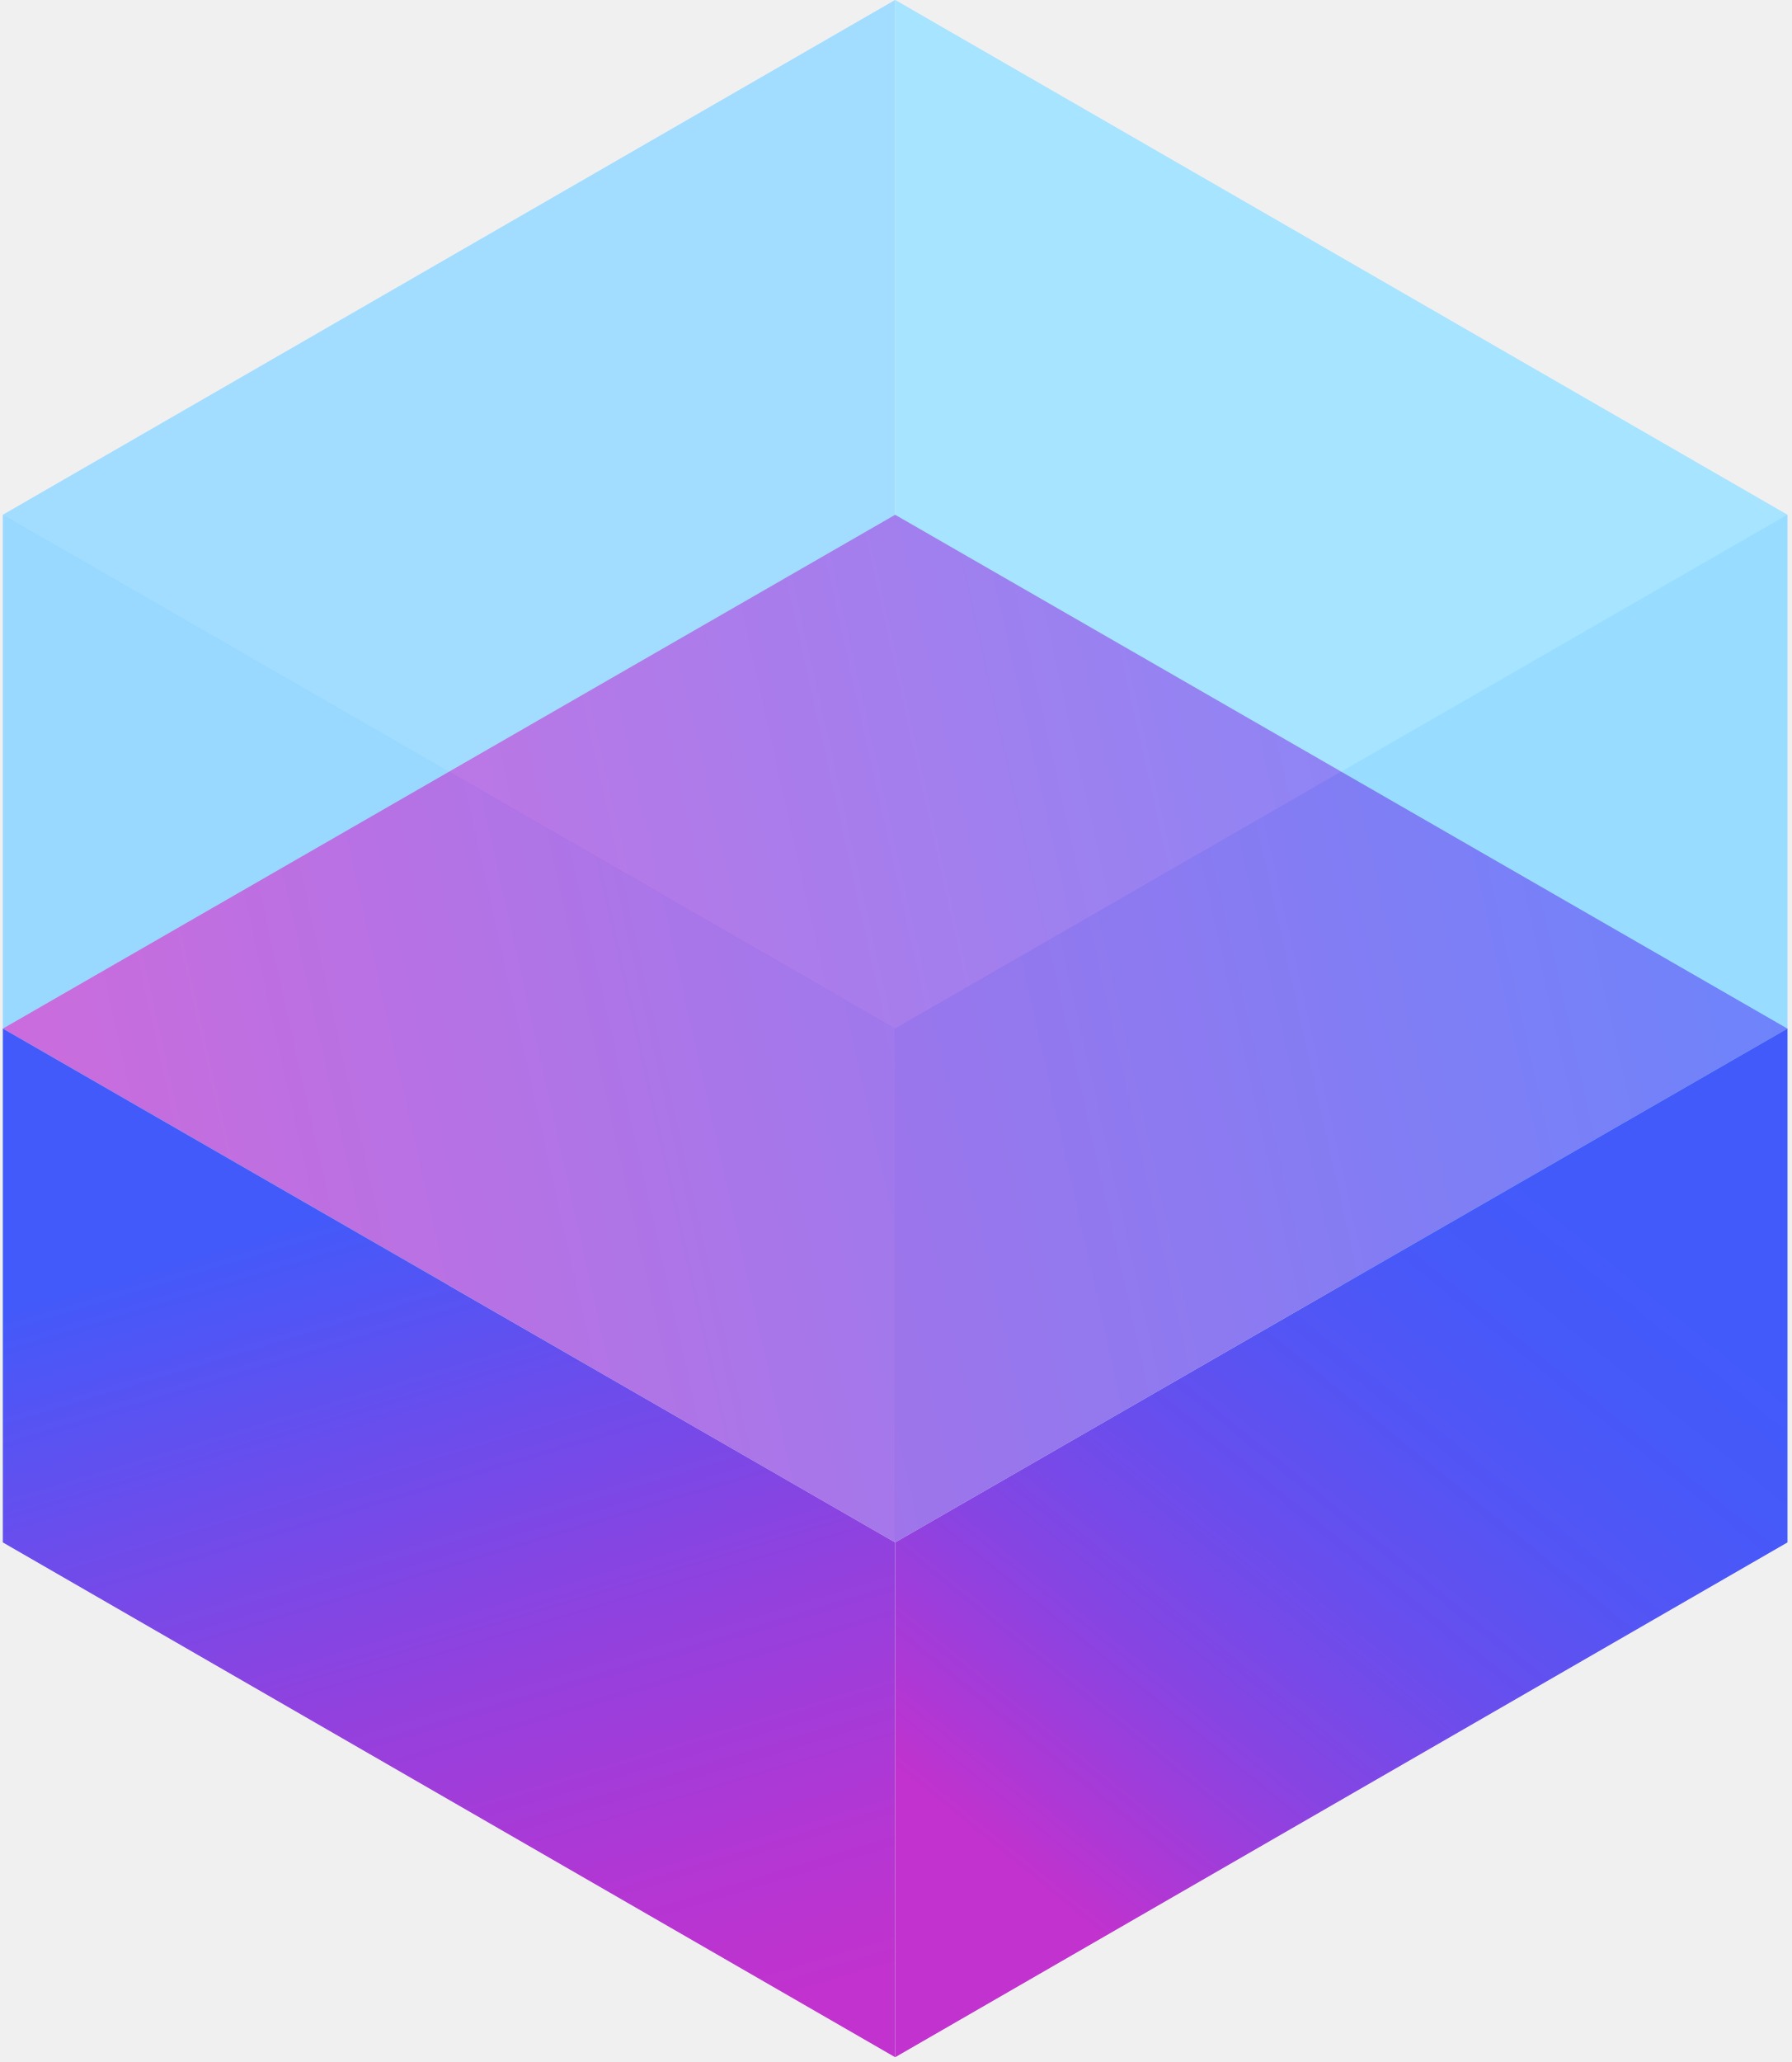
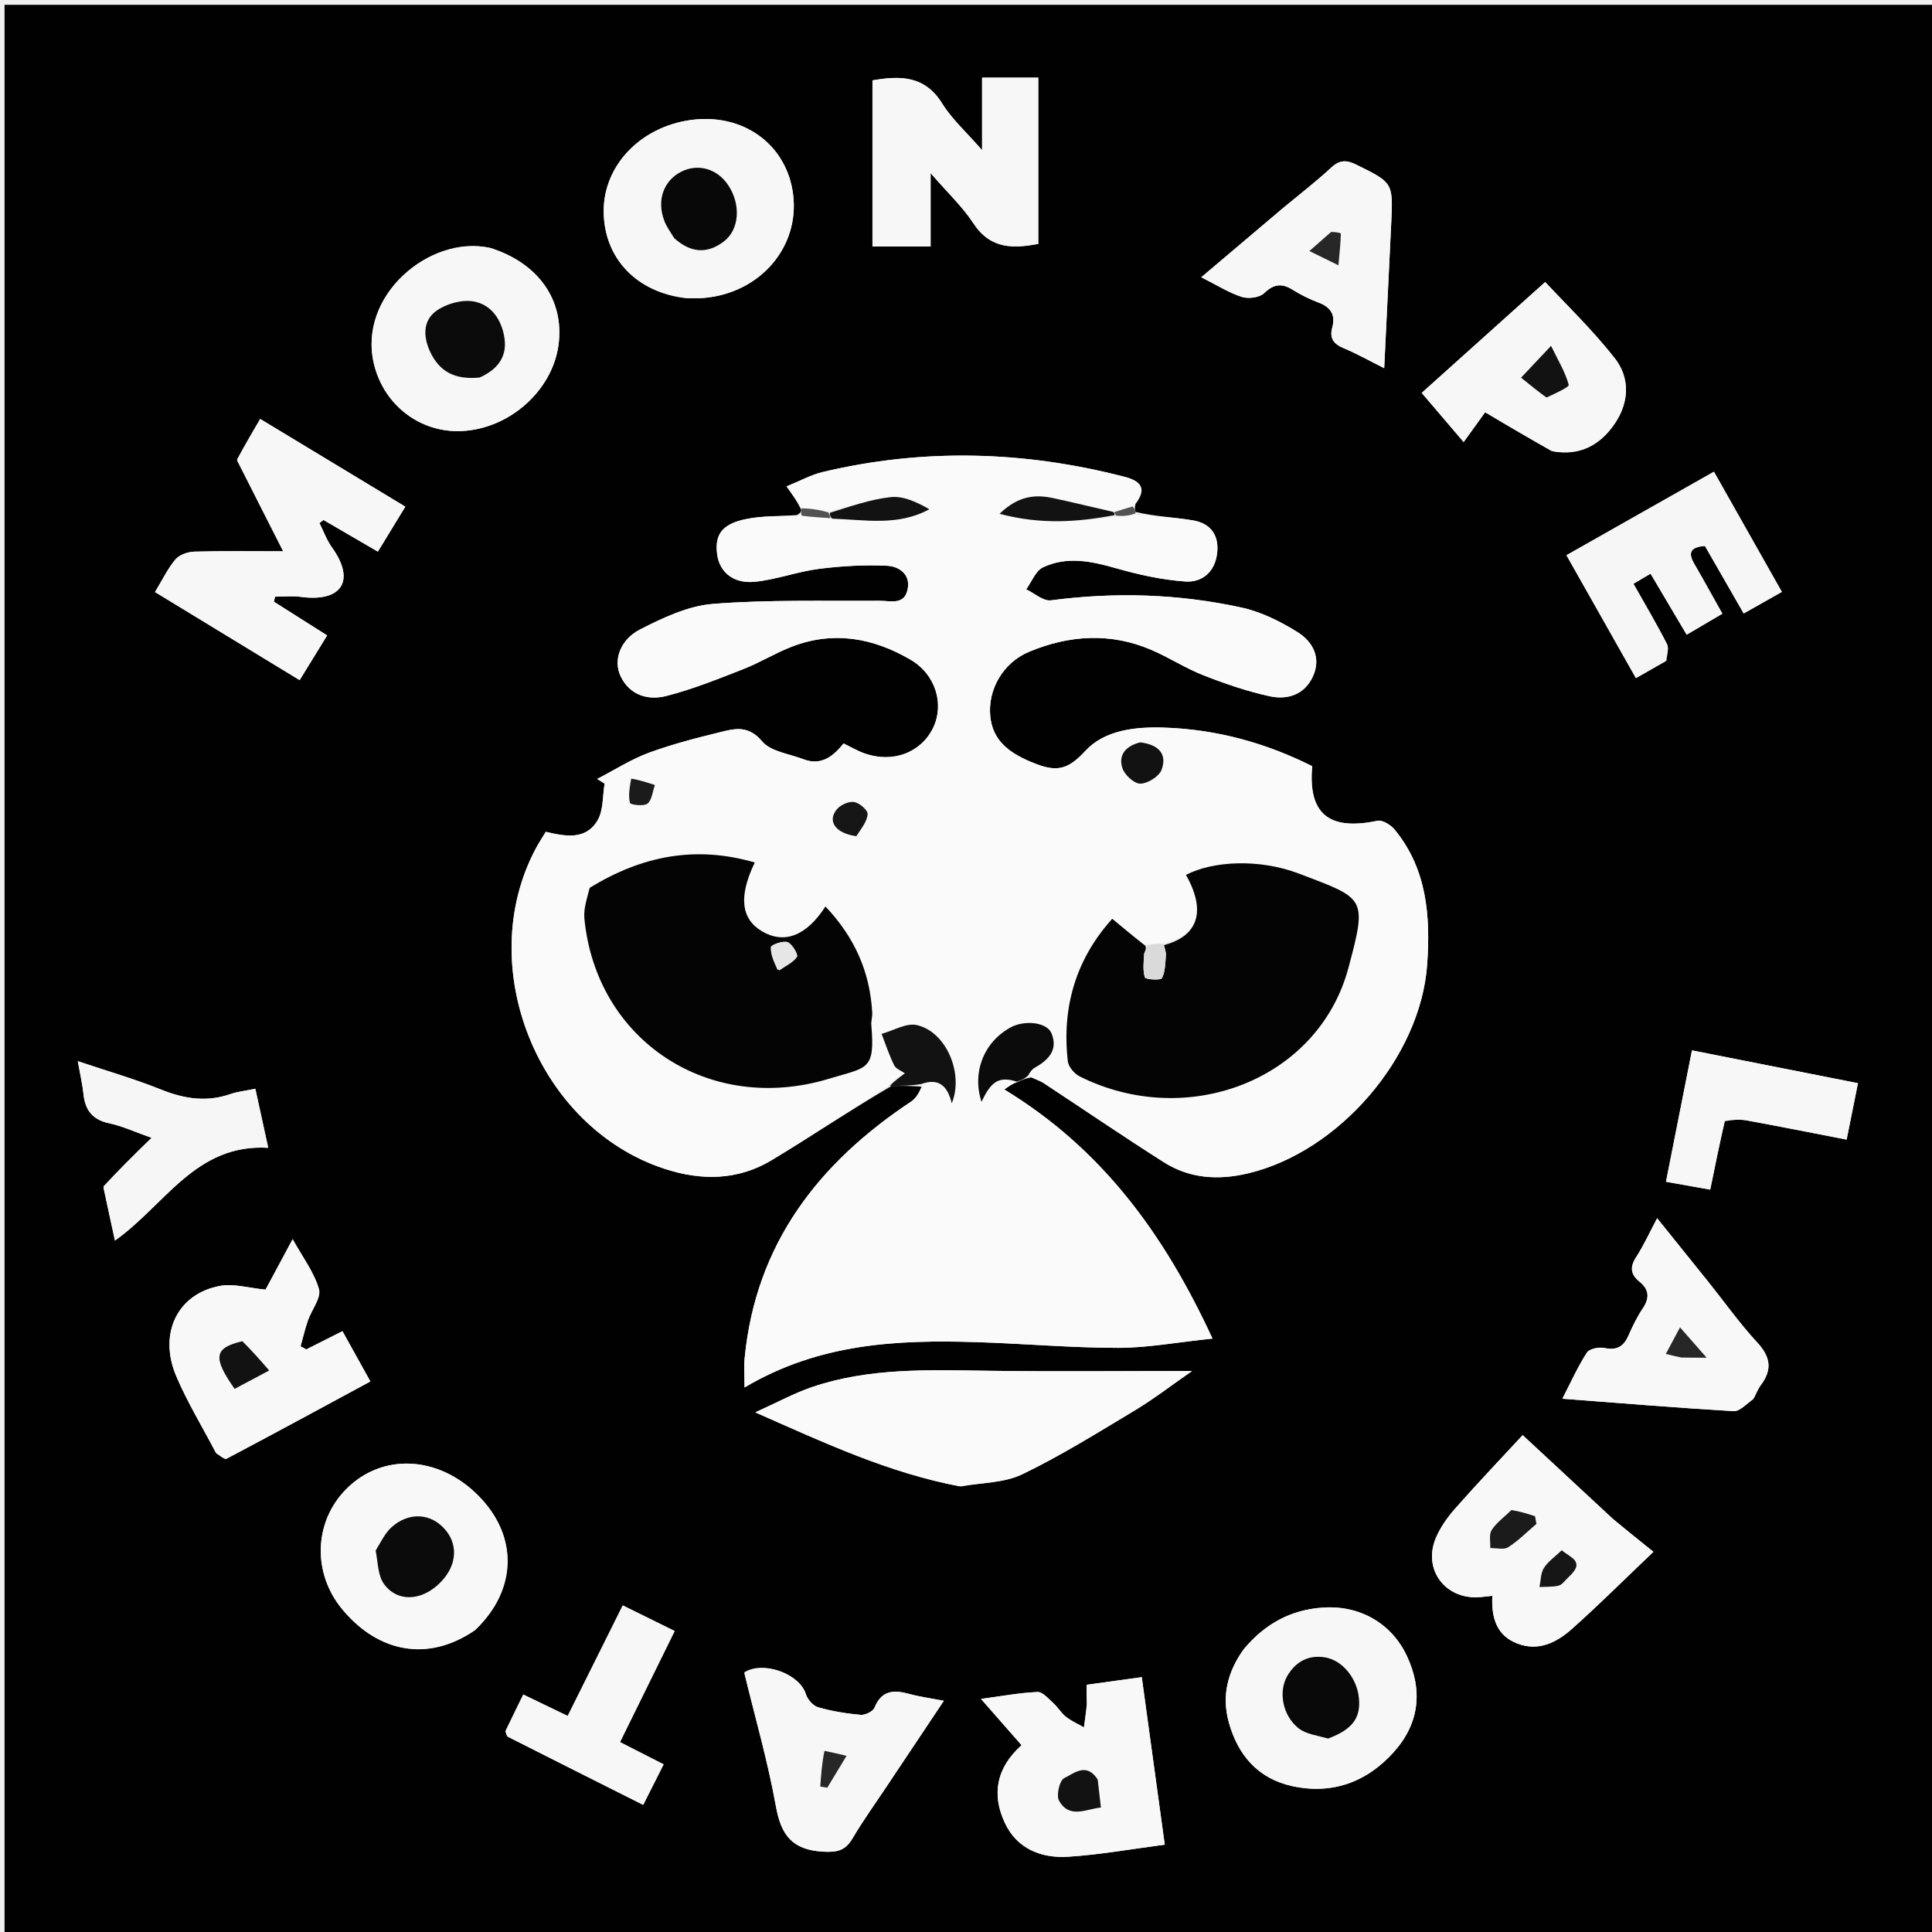
- <svg xmlns="http://www.w3.org/2000/svg" width="265" height="305" viewBox="0 0 265 305" fill="none">
-   <path d="M264.426 228.15L132.426 152.147V0L264.426 76.144V228.15Z" fill="#80D8FF" />
-   <path d="M0.426 228.15L132.426 152.147V1.52588e-05L0.426 76.144V228.15Z" fill="#7ACFFF" />
-   <path d="M132.426 228.15L264.426 152.147L132.426 76.144L0.426 152.147L132.426 228.15Z" fill="url(#paint0_linear_2_696)" />
-   <path opacity="0.3" d="M132.426 304.294L0.426 228.15V76.144L132.426 152.147V304.294Z" fill="#E4F0FE" />
-   <path d="M0.426 228.15L132.426 304.294V228.15L0.426 152.147V228.15Z" fill="url(#paint1_linear_2_696)" />
-   <path opacity="0.3" d="M132.426 304.294L264.426 228.15V76.144L132.426 152.147V304.294Z" fill="#D0E6FF" />
-   <path d="M264.426 228.15L132.426 304.294V228.15L264.426 152.147V228.15Z" fill="url(#paint2_linear_2_696)" />
-   <path opacity="0.3" d="M132.426 152.147L264.426 76.144L132.426 1.52588e-05L0.426 76.144L132.426 152.147Z" fill="white" />
-   <defs>
-     <linearGradient id="paint0_linear_2_696" x1="5.407" y1="180.504" x2="262.919" y2="122.859" gradientUnits="userSpaceOnUse">
-       <stop stop-color="#C132CE" />
-       <stop offset="1" stop-color="#425AFA" />
-     </linearGradient>
-     <linearGradient id="paint1_linear_2_696" x1="51.207" y1="177.603" x2="89.091" y2="303.801" gradientUnits="userSpaceOnUse">
-       <stop stop-color="#425AFA" />
-       <stop offset="0.16" stop-color="#5A52F2" />
-       <stop offset="0.55" stop-color="#9241DE" />
-       <stop offset="0.84" stop-color="#B436D3" />
-       <stop offset="1" stop-color="#C132CE" />
-     </linearGradient>
-     <linearGradient id="paint2_linear_2_696" x1="155.784" y1="280.42" x2="239.8" y2="177.199" gradientUnits="userSpaceOnUse">
-       <stop stop-color="#C132CE" />
-       <stop offset="0.1" stop-color="#AB39D6" />
-       <stop offset="0.28" stop-color="#8545E3" />
-       <stop offset="0.47" stop-color="#684EED" />
-       <stop offset="0.65" stop-color="#5355F4" />
-       <stop offset="0.83" stop-color="#4659F9" />
-       <stop offset="1" stop-color="#425AFA" />
-     </linearGradient>
-   </defs>
+ <svg xmlns="http://www.w3.org/2000/svg" version="1.1" id="Layer_1" x="0px" y="0px" width="100%" viewBox="0 0 468 468" enable-background="new 0 0 468 468" xml:space="preserve">
+   <path fill="#010101" opacity="1" stroke="none" d=" M469,170   C469,269.973 469,369.447 469,468.96   C313.068,468.96 157.136,468.96 1.102,468.96   C1.102,313.11 1.102,157.22 1.102,1.165   C157,1.165 313,1.165 469,1.165   C469,57.197 469,113.348 469,170  M275.056,122.094   C277.91,118.358 276.412,116.536 272.359,115.489   C248.077,109.218 223.709,108.53 199.263,114.348   C196.459,115.015 193.845,116.48 190.532,117.822   C192.071,119.978 193.095,121.411 194.065,123.488   C194.009,123.912 193.953,124.336 192.981,124.778   C188.852,125.071 184.63,124.919 180.616,125.76   C174.834,126.973 173.095,129.555 173.726,134.312   C174.283,138.511 177.589,141.428 182.768,140.931   C188.001,140.428 193.084,138.48 198.315,137.807   C203.794,137.103 209.388,136.788 214.897,137.047   C217.651,137.177 220.594,139.017 219.878,142.677   C219.096,146.678 215.797,145.515 213.013,145.533   C199.573,145.623 186.086,145.234 172.717,146.286   C166.687,146.761 160.603,149.637 155.075,152.462   C150.124,154.991 148.513,160.044 150.35,163.84   C152.587,168.462 157.02,169.701 161.374,168.596   C167.767,166.972 173.956,164.468 180.121,162.056   C184.137,160.486 187.858,158.157 191.882,156.616   C201.955,152.761 211.607,154.536 220.625,159.836   C226.668,163.388 228.786,170.583 226.051,176.274   C223.151,182.309 216.311,184.924 209.454,182.514   C207.751,181.916 206.17,180.973 204.344,180.098   C201.866,183.166 198.969,185.591 194.588,183.903   C191.159,182.582 186.699,182.069 184.613,179.587   C181.696,176.114 178.79,176.3 175.495,177.103   C169.37,178.595 163.217,180.137 157.31,182.297   C152.901,183.909 148.86,186.525 144.656,188.695   C145.258,189.068 145.861,189.442 146.464,189.815   C145.95,192.81 146.196,196.249 144.761,198.705   C141.921,203.569 136.915,202.618 132.208,201.494   C131.337,202.945 130.512,204.191 129.811,205.503   C114.589,233.997 130.259,273.033 160.907,283.101   C169.911,286.059 178.745,285.964 186.947,281.024   C196.485,275.28 205.732,269.054 215.984,263.046   C218.338,263.025 220.693,263.004 223.708,263.274   C222.73,264.473 221.973,266.005 220.741,266.822   C198.277,281.714 183.072,301.288 180.381,328.988   C180.184,331.022 180.355,333.093 180.355,336.095   C198.449,325.361 217.329,324.532 236.422,325.106   C247.895,325.452 259.359,326.493 270.827,326.497   C277.967,326.499 285.107,325.148 293.708,324.251   C281.837,298.559 266.702,278.168 243.276,263.91   C244.297,263.19 245.142,262.593 246.684,262.02   C247.468,261.65 248.251,261.28 249.758,260.993   C250.788,261.449 251.905,261.77 252.833,262.38   C262.548,268.762 272.142,275.334 281.958,281.554   C288.175,285.493 295.069,285.928 302.194,284.261   C324.23,279.107 344.134,256.179 345.712,233.598   C346.525,221.973 345.694,210.534 337.84,200.962   C336.903,199.821 334.872,198.567 333.655,198.824   C321.943,201.295 316.812,197.155 317.862,185.596   C306.599,179.947 294.68,176.671 282.013,176.254   C275.002,176.024 267.618,176.82 262.91,181.897   C259.05,186.059 256.437,187.112 251.198,185.141   C244.297,182.544 240.454,179.341 239.875,173.476   C239.242,167.061 242.967,160.514 249.299,157.876   C259.055,153.812 269.028,153.19 278.92,157.433   C283.192,159.266 287.147,161.862 291.464,163.554   C296.698,165.605 302.077,167.463 307.556,168.653   C311.83,169.582 315.995,168.326 318.033,163.854   C320.142,159.224 317.925,155.376 314.258,153.091   C310.107,150.505 305.458,148.2 300.721,147.166   C285.489,143.84 270.069,143.382 254.551,145.426   C252.709,145.668 250.575,143.698 248.577,142.754   C249.913,140.927 250.859,138.275 252.657,137.426   C258.366,134.73 264.226,135.896 270.151,137.592   C275.683,139.175 281.416,140.461 287.132,140.857   C291.238,141.142 294.349,138.49 294.842,133.916   C295.316,129.524 293.139,126.746 288.962,126.049   C284.402,125.289 279.744,125.115 275.034,123.997   C274.923,123.548 274.812,123.099 275.056,122.094  M232.774,360.072   C237.777,359.15 243.264,359.233 247.682,357.099   C257.087,352.556 266.008,346.983 274.983,341.591   C279.443,338.911 283.584,335.699 288.768,332.104   C271.542,332.104 255.617,332.267 239.697,332.056   C225.19,331.863 210.661,331.25 196.663,336.013   C192.395,337.465 188.383,339.674 182.954,342.122   C199.988,349.649 215.217,356.749 232.774,360.072  M57.399,111.536   C60.994,118.599 64.589,125.662 68.6,133.544   C60.927,133.544 54.002,133.432 47.085,133.629   C45.512,133.674 43.474,134.369 42.516,135.498   C40.62,137.735 39.329,140.483 37.549,143.413   C49.313,150.579 60.771,157.557 72.584,164.752   C74.899,160.985 77.021,157.532 79.24,153.922   C74.592,150.977 70.471,148.366 66.35,145.755   C66.44,145.35 66.53,144.944 66.62,144.538   C68.698,144.538 70.807,144.302 72.848,144.578   C82.852,145.93 86.191,140.61 80.383,132.561   C79.115,130.803 78.367,128.669 77.38,126.708   C77.701,126.454 78.023,126.199 78.344,125.945   C82.674,128.466 87.003,130.987 91.531,133.625   C93.91,129.73 95.958,126.377 98.183,122.735   C86.327,115.568 74.857,108.634 63.033,101.487   C61.053,104.862 59.299,107.849 57.399,111.536  M211.342,33.505   C211.342,42.233 211.342,50.961 211.342,59.719   C216.749,59.719 220.832,59.719 225.426,59.719   C225.426,53.991 225.426,48.525 225.426,41.932   C229.452,46.585 233.132,50.041 235.831,54.142   C240.031,60.521 245.678,60.15 251.508,59.085   C251.508,45.359 251.508,31.972 251.508,18.808   C246.644,18.808 242.43,18.808 237.896,18.808   C237.896,24.532 237.896,29.757 237.896,36.374   C234.088,32.001 230.599,28.888 228.234,25.078   C224.032,18.311 218.129,18.288 211.342,19.472   C211.342,23.927 211.342,28.218 211.342,33.505  M390.632,367.859   C383.718,361.442 376.804,355.025 368.849,347.642   C363.873,353.019 358.13,359.042 352.624,365.274   C350.674,367.481 348.846,370.013 347.748,372.716   C344.745,380.105 349.905,387.18 357.83,386.918   C358.961,386.881 360.087,386.703 361.498,386.562   C361.247,391.778 362.441,396.162 367.557,398.127   C372.741,400.118 377.135,397.825 380.822,394.543   C387.115,388.94 393.087,382.978 400.516,375.908   C397.087,373.153 394.107,370.759 390.632,367.859  M52.401,352.096   C53.239,352.546 54.398,353.607 54.867,353.359   C66.433,347.254 77.925,341.011 89.718,334.637   C87.309,330.297 85.173,326.45 82.957,322.46   C79.696,324.103 76.947,325.489 74.198,326.875   C73.732,326.625 73.267,326.375 72.801,326.126   C73.391,324.032 73.888,321.905 74.595,319.852   C75.486,317.269 77.858,314.373 77.26,312.277   C76.09,308.178 73.304,304.541 70.888,300.172   C68.256,305.077 66.079,309.132 64.327,312.397   C60.171,311.991 56.657,310.904 53.433,311.471   C43.077,313.291 38.292,322.937 42.678,333.315   C45.32,339.566 48.898,345.42 52.401,352.096  M166.637,72.229   C167.969,72.21 169.309,72.278 170.632,72.158   C184.184,70.928 193.71,59.81 192.122,47.113   C190.602,34.969 179.984,27.281 167.225,29.087   C154.987,30.819 146.098,40.257 146.236,51.372   C146.375,62.55 154.149,70.866 166.637,72.229  M301.114,399.708   C297.364,405.011 295.903,410.802 297.649,417.163   C299.843,425.153 304.727,430.825 312.941,432.642   C322.689,434.798 331.143,431.688 337.697,424.323   C343.813,417.449 344.712,409.473 340.793,401.126   C337.086,393.229 329.407,388.828 320.516,389.412   C312.821,389.918 306.505,393.217 301.114,399.708  M118.481,60.005   C104.107,56.894 86.527,71.603 90.615,88.281   C93.056,98.239 101.884,104.911 111.916,104.41   C123.514,103.831 133.872,94.539 135.307,83.428   C136.687,72.742 130.497,63.761 118.481,60.005  M115.215,394.757   C125.336,385.064 125.571,372.024 115.802,362.234   C106.137,352.548 92.502,351.932 83.798,360.788   C76.032,368.689 75.645,381.073 82.892,389.808   C91.766,400.504 103.859,402.561 115.215,394.757  M263.308,413.165   C263.061,414.924 262.814,416.683 262.567,418.442   C261.097,417.594 259.513,416.892 258.193,415.855   C257.035,414.945 256.263,413.559 255.158,412.565   C253.977,411.503 252.57,409.813 251.323,409.865   C246.989,410.047 242.682,410.865 237.634,411.539   C241.31,415.731 244.329,419.173 247.464,422.747   C241.267,428.29 240.209,434.745 243.418,441.589   C246.368,447.883 252.271,450.179 258.76,449.767   C266.476,449.277 274.134,447.886 282.144,446.842   C280.249,433.029 278.432,419.788 276.577,406.268   C271.786,406.931 267.562,407.515 263.215,408.117   C263.215,409.728 263.215,411.018 263.308,413.165  M403.685,160.049   C403.754,158.694 404.339,157.075 403.805,156.028   C401.319,151.16 398.523,146.45 395.683,141.408   C397.164,140.534 398.369,139.822 399.822,138.964   C402.789,143.975 405.615,148.747 408.574,153.745   C411.757,151.871 414.429,150.298 417.217,148.655   C414.811,144.374 412.656,140.437 410.4,136.559   C408.604,133.473 409.966,132.508 412.989,132.241   C416.126,137.702 419.167,142.997 422.386,148.601   C425.595,146.789 428.433,145.185 431.631,143.378   C426.059,133.52 420.704,124.046 415.176,114.266   C403.065,121.125 391.415,127.722 379.454,134.494   C385.194,144.649 390.652,154.306 396.28,164.262   C398.764,162.838 400.896,161.616 403.685,160.049  M376.221,109.345   C382.716,110.487 387.59,107.84 391.141,102.627   C394.696,97.409 394.869,91.5 391.135,86.753   C385.592,79.707 379.056,73.444 374.303,68.315   C363.559,77.961 353.588,86.914 344.39,95.172   C347.95,99.344 350.838,102.73 354.549,107.081   C356.762,104.013 358.578,101.494 359.752,99.867   C365.636,103.352 370.543,106.257 376.221,109.345  M180.364,405.49   C182.947,416.151 186.009,426.727 187.943,437.505   C189.198,444.497 191.856,448.108 199.366,448.538   C202.93,448.742 204.795,448.241 206.542,445.274   C208.985,441.123 211.811,437.196 214.486,433.181   C219.072,426.3 223.668,419.425 228.631,411.992   C225.412,411.369 222.808,411.029 220.298,410.342   C216.575,409.322 213.567,409.372 211.84,413.661   C211.469,414.582 209.57,415.499 208.467,415.4   C205.004,415.089 201.519,414.522 198.183,413.564   C196.956,413.212 195.592,411.651 195.203,410.366   C193.748,405.56 184.987,402.137 180.364,405.49  M424.897,338.605   C425.432,337.574 425.837,336.446 426.526,335.53   C429.322,331.811 428.933,328.73 425.694,325.229   C421.417,320.608 417.751,315.423 413.805,310.495   C409.809,305.505 405.792,300.533 401.421,295.101   C399.494,298.723 398.128,301.761 396.334,304.52   C394.764,306.935 394.992,308.733 397.15,310.473   C399.483,312.355 399.642,314.404 397.955,316.922   C396.577,318.978 395.467,321.243 394.473,323.518   C393.298,326.205 391.628,327.176 388.629,326.533   C387.308,326.251 384.999,326.723 384.393,327.662   C382.197,331.062 380.532,334.805 378.46,338.821   C392.788,339.908 406.347,341.028 419.925,341.833   C421.393,341.92 422.97,340.175 424.897,338.605  M310.841,50.354   C304.347,55.851 297.853,61.349 290.986,67.164   C294.832,69.091 297.687,70.921 300.808,71.919   C302.408,72.431 305.099,72.094 306.217,71.019   C308.58,68.745 310.521,68.564 313.162,70.211   C315.124,71.436 317.241,72.481 319.407,73.294   C322.389,74.412 323.566,76.298 322.715,79.382   C322.01,81.938 323.055,83.327 325.452,84.326   C328.589,85.635 331.569,87.318 335.303,89.183   C335.892,77.019 336.447,65.621 336.996,54.223   C337.48,44.193 337.43,44.288 328.603,39.914   C326.166,38.706 324.515,38.699 322.451,40.616   C318.926,43.888 315.099,46.835 310.841,50.354  M25.07,287.789   C25.97,291.917 26.871,296.046 27.845,300.511   C40.02,291.904 47.363,276.992 64.974,278.042   C63.808,272.701 62.847,268.297 61.853,263.742   C59.391,264.249 57.541,264.425 55.837,265.019   C50.031,267.045 44.592,266.177 38.981,263.921   C32.611,261.36 25.979,259.455 18.839,257.057   C19.4,260.211 19.974,262.611 20.227,265.045   C20.632,268.945 22.408,271.237 26.446,272.097   C29.705,272.791 32.803,274.245 36.717,275.625   C32.323,279.903 28.679,283.451 25.07,287.789  M122.4,419.458   C122.616,419.89 122.718,420.545 123.064,420.721   C133.851,426.188 144.661,431.608 155.807,437.206   C157.525,433.801 159.069,430.738 160.756,427.392   C157.125,425.539 153.769,423.828 150.185,421.999   C154.65,412.928 158.942,404.208 163.431,395.09   C159.154,392.981 155.21,391.037 150.856,388.89   C146.348,397.936 142.003,406.655 137.515,415.662   C133.886,413.914 130.498,412.282 126.758,410.48   C125.276,413.491 123.968,416.146 122.4,419.458  M417.912,271.206   C419.647,271.26 421.421,271.095 423.108,271.403   C431.075,272.859 439.018,274.444 447.321,276.051   C448.252,271.412 449.117,267.102 450.064,262.387   C436.558,259.717 423.453,257.126 409.857,254.438   C407.721,265.235 405.68,275.545 403.559,286.264   C407.457,286.956 410.767,287.544 414.275,288.167   C415.454,282.382 416.51,277.198 417.912,271.206  z" />
+   <path fill="#FAFAFA" opacity="1" stroke="none" d=" M275.129,124.685   C279.744,125.115 284.402,125.289 288.962,126.049   C293.139,126.746 295.316,129.524 294.842,133.916   C294.349,138.49 291.238,141.142 287.132,140.857   C281.416,140.461 275.683,139.175 270.151,137.592   C264.226,135.896 258.366,134.73 252.657,137.426   C250.859,138.275 249.913,140.927 248.577,142.754   C250.575,143.698 252.709,145.668 254.551,145.426   C270.069,143.382 285.489,143.84 300.721,147.166   C305.458,148.2 310.107,150.505 314.258,153.091   C317.925,155.376 320.142,159.224 318.033,163.854   C315.995,168.326 311.83,169.582 307.556,168.653   C302.077,167.463 296.698,165.605 291.464,163.554   C287.147,161.862 283.192,159.266 278.92,157.433   C269.028,153.19 259.055,153.812 249.299,157.876   C242.967,160.514 239.242,167.061 239.875,173.476   C240.454,179.341 244.297,182.544 251.198,185.141   C256.437,187.112 259.05,186.059 262.91,181.897   C267.618,176.82 275.002,176.024 282.013,176.254   C294.68,176.671 306.599,179.947 317.862,185.596   C316.812,197.155 321.943,201.295 333.655,198.824   C334.872,198.567 336.903,199.821 337.84,200.962   C345.694,210.534 346.525,221.973 345.712,233.598   C344.134,256.179 324.23,279.107 302.194,284.261   C295.069,285.928 288.175,285.493 281.958,281.554   C272.142,275.334 262.548,268.762 252.833,262.38   C251.905,261.77 250.788,261.449 249.382,260.586   C249.537,259.667 249.99,259.015 250.614,258.666   C253.947,256.8 256.384,254.346 254.7,250.284   C253.586,247.595 248.168,247.032 244.791,248.883   C238.288,252.448 235.423,259.794 237.762,266.905   C240.139,261.815 242.03,260.686 245.988,261.996   C245.142,262.593 244.297,263.19 243.276,263.91   C266.702,278.168 281.837,298.559 293.708,324.251   C285.107,325.148 277.967,326.499 270.827,326.497   C259.359,326.493 247.895,325.452 236.422,325.106   C217.329,324.532 198.449,325.361 180.355,336.095   C180.355,333.093 180.184,331.022 180.381,328.988   C183.072,301.288 198.277,281.714 220.741,266.822   C221.973,266.005 222.73,264.473 223.454,262.741   C227.619,260.957 229.601,263.325 230.548,267.267   C233.505,260.144 229.252,249.924 222.086,248.311   C219.532,247.736 216.416,249.659 213.556,250.441   C214.544,252.987 215.391,255.602 216.595,258.04   C217.027,258.916 218.321,259.366 219.192,259.989   C217.686,261.112 216.395,262.074 215.105,263.037   C205.732,269.054 196.485,275.28 186.947,281.024   C178.745,285.964 169.911,286.059 160.907,283.101   C130.259,273.033 114.589,233.997 129.811,205.503   C130.512,204.191 131.337,202.945 132.208,201.494   C136.915,202.618 141.921,203.569 144.761,198.705   C146.196,196.249 145.95,192.81 146.464,189.815   C145.861,189.442 145.258,189.068 144.656,188.695   C148.86,186.525 152.901,183.909 157.31,182.297   C163.217,180.137 169.37,178.595 175.495,177.103   C178.79,176.3 181.696,176.114 184.613,179.587   C186.699,182.069 191.159,182.582 194.588,183.903   C198.969,185.591 201.866,183.166 204.344,180.098   C206.17,180.973 207.751,181.916 209.454,182.514   C216.311,184.924 223.151,182.309 226.051,176.274   C228.786,170.583 226.668,163.388 220.625,159.836   C211.607,154.536 201.955,152.761 191.882,156.616   C187.858,158.157 184.137,160.486 180.121,162.056   C173.956,164.468 167.767,166.972 161.374,168.596   C157.02,169.701 152.587,168.462 150.35,163.84   C148.513,160.044 150.124,154.991 155.075,152.462   C160.603,149.637 166.687,146.761 172.717,146.286   C186.086,145.234 199.573,145.623 213.013,145.533   C215.797,145.515 219.096,146.678 219.878,142.677   C220.594,139.017 217.651,137.177 214.897,137.047   C209.388,136.788 203.794,137.103 198.315,137.807   C193.084,138.48 188.001,140.428 182.768,140.931   C177.589,141.428 174.283,138.511 173.726,134.312   C173.095,129.555 174.834,126.973 180.616,125.76   C184.63,124.919 188.852,125.071 193.811,124.944   C196.805,125.244 198.967,125.38 201.576,125.638   C209.732,125.924 217.574,127.472 225.121,123.355   C222.068,121.614 218.806,120.089 215.746,120.422   C210.755,120.964 205.896,122.719 200.607,123.843   C198.194,123.431 196.156,123.137 194.118,122.844   C193.095,121.411 192.071,119.978 190.532,117.822   C193.845,116.48 196.459,115.015 199.263,114.348   C223.709,108.53 248.077,109.218 272.359,115.489   C276.412,116.536 277.91,118.358 274.526,122.411   C272.658,123.164 271.32,123.602 269.58,123.979   C264.515,122.832 259.865,121.685 255.187,120.676   C250.854,119.741 246.765,120.008 242.124,124.459   C252.249,127.147 261.117,126.444 270.44,125.162   C272.283,125.084 273.706,124.885 275.129,124.685  M281.601,228.456   C280.249,228.552 278.896,228.649 276.808,228.715   C274.486,226.78 272.164,224.844 269.426,222.562   C260.677,232.267 257.157,243.9 258.672,257.096   C258.826,258.434 260.273,260.116 261.559,260.759   C287.533,273.728 319.356,261.685 326.656,234.396   C331.244,217.246 330.674,217.724 314.658,211.621   C305.061,207.965 293.82,208.535 287.283,211.929   C292.21,220.633 290.313,226.718 281.601,228.456  M142.535,215.281   C142.184,217.687 141.332,220.141 141.559,222.491   C144.419,252.096 171.837,270.158 200.936,261.273   C210.074,258.483 212.018,259.382 211.064,248.316   C210.98,247.341 211.334,246.333 211.283,245.35   C210.762,235.395 206.955,226.958 199.953,219.584   C195.316,226.777 189.943,228.726 184.631,225.621   C179.518,222.631 178.843,217.21 182.832,208.929   C168.573,204.775 155.519,207.265 142.535,215.281  M275.808,179.894   C272.534,180.73 270.87,183.031 271.893,186.091   C272.441,187.728 274.74,189.848 276.224,189.828   C278.015,189.804 280.75,188.112 281.362,186.493   C282.837,182.596 280.557,180.336 275.808,179.894  M207.771,202.414   C208.641,200.685 210.05,198.991 210.165,197.214   C210.228,196.248 208.195,194.489 206.912,194.279   C205.617,194.067 203.631,194.95 202.737,196.016   C200.324,198.893 202.341,201.854 207.771,202.414  M152.599,188.85   C152.528,190.751 152.153,192.727 152.599,194.498   C152.712,194.946 155.949,195.375 156.836,194.667   C157.933,193.791 158.078,191.721 158.634,190.166   C156.828,189.568 155.022,188.969 152.599,188.85  z" />
+   <path fill="#FAFAFA" opacity="1" stroke="none" d=" M232.326,360.027   C215.217,356.749 199.988,349.649 182.954,342.122   C188.383,339.674 192.395,337.465 196.663,336.013   C210.661,331.25 225.19,331.863 239.697,332.056   C255.617,332.267 271.542,332.104 288.768,332.104   C283.584,335.699 279.443,338.911 274.983,341.591   C266.008,346.983 257.087,352.556 247.682,357.099   C243.264,359.233 237.777,359.15 232.326,360.027  z" />
+   <path fill="#F7F7F7" opacity="1" stroke="none" d=" M57.473,111.186   C59.299,107.849 61.053,104.862 63.033,101.487   C74.857,108.634 86.327,115.568 98.183,122.735   C95.958,126.377 93.91,129.73 91.531,133.625   C87.003,130.987 82.674,128.466 78.344,125.945   C78.023,126.199 77.701,126.454 77.38,126.708   C78.367,128.669 79.115,130.803 80.383,132.561   C86.191,140.61 82.852,145.93 72.848,144.578   C70.807,144.302 68.698,144.538 66.62,144.538   C66.53,144.944 66.44,145.35 66.35,145.755   C70.471,148.366 74.592,150.977 79.24,153.922   C77.021,157.532 74.899,160.985 72.584,164.752   C60.771,157.557 49.313,150.579 37.549,143.413   C39.329,140.483 40.62,137.735 42.516,135.498   C43.474,134.369 45.512,133.674 47.085,133.629   C54.002,133.432 60.927,133.544 68.6,133.544   C64.589,125.662 60.994,118.599 57.473,111.186  z" />
+   <path fill="#F7F7F7" opacity="1" stroke="none" d=" M211.342,33.007   C211.342,28.218 211.342,23.927 211.342,19.472   C218.129,18.288 224.032,18.311 228.234,25.078   C230.599,28.888 234.088,32.001 237.896,36.374   C237.896,29.757 237.896,24.532 237.896,18.808   C242.43,18.808 246.644,18.808 251.508,18.808   C251.508,31.972 251.508,45.359 251.508,59.085   C245.678,60.15 240.031,60.521 235.831,54.142   C233.132,50.041 229.452,46.585 225.426,41.932   C225.426,48.525 225.426,53.991 225.426,59.719   C220.832,59.719 216.749,59.719 211.342,59.719   C211.342,50.961 211.342,42.233 211.342,33.007  z" />
+   <path fill="#F8F8F8" opacity="1" stroke="none" d=" M390.879,368.112   C394.107,370.759 397.087,373.153 400.516,375.908   C393.087,382.978 387.115,388.94 380.822,394.543   C377.135,397.825 372.741,400.118 367.557,398.127   C362.441,396.162 361.247,391.778 361.498,386.562   C360.087,386.703 358.961,386.881 357.83,386.918   C349.905,387.18 344.745,380.105 347.748,372.716   C348.846,370.013 350.674,367.481 352.624,365.274   C358.13,359.042 363.873,353.019 368.849,347.642   C376.804,355.025 383.718,361.442 390.879,368.112  M365.841,366.058   C364.3,367.565 362.454,368.879 361.332,370.651   C360.645,371.736 361.069,373.525 360.994,374.998   C362.467,374.965 364.283,375.47 365.342,374.793   C367.814,373.212 369.922,371.062 372.177,369.143   C372.065,368.521 371.953,367.899 371.841,367.277   C370.024,366.695 368.206,366.113 365.841,366.058  M380.313,381.677   C384.089,378.223 380.436,377.35 378.32,375.529   C376.709,377.07 375.005,378.227 373.991,379.822   C373.193,381.078 373.245,382.874 372.919,384.43   C374.487,384.339 376.106,384.455 377.601,384.079   C378.442,383.867 379.079,382.845 380.313,381.677  z" />
+   <path fill="#F8F8F8" opacity="1" stroke="none" d=" M52.228,351.774   C48.898,345.42 45.32,339.566 42.678,333.315   C38.292,322.937 43.077,313.291 53.433,311.471   C56.657,310.904 60.171,311.991 64.327,312.397   C66.079,309.132 68.256,305.077 70.888,300.172   C73.304,304.541 76.09,308.178 77.26,312.277   C77.858,314.373 75.486,317.269 74.595,319.852   C73.888,321.905 73.391,324.032 72.801,326.126   C73.267,326.375 73.732,326.625 74.198,326.875   C76.947,325.489 79.696,324.103 82.957,322.46   C85.173,326.45 87.309,330.297 89.718,334.637   C77.925,341.011 66.433,347.254 54.867,353.359   C54.398,353.607 53.239,352.546 52.228,351.774  M58.32,324.823   C51.843,326.514 51.483,328.806 56.835,336.433   C59.307,335.119 61.826,333.779 65.205,331.981   C62.84,329.264 60.965,327.11 58.32,324.823  z" />
+   <path fill="#F7F7F7" opacity="1" stroke="none" d=" M166.183,72.227   C154.149,70.866 146.375,62.55 146.236,51.372   C146.098,40.257 154.987,30.819 167.225,29.087   C179.984,27.281 190.602,34.969 192.122,47.113   C193.71,59.81 184.184,70.928 170.632,72.158   C169.309,72.278 167.969,72.21 166.183,72.227  M163.558,57.951   C167.341,61.331 171.364,61.523 175.345,58.49   C179.139,55.598 179.505,49.522 176.402,44.863   C173.754,40.887 169.136,39.543 165.08,41.568   C160.745,43.733 159.028,48.504 160.918,53.488   C161.439,54.86 162.331,56.092 163.558,57.951  z" />
+   <path fill="#F7F7F7" opacity="1" stroke="none" d=" M301.336,399.42   C306.505,393.217 312.821,389.918 320.516,389.412   C329.407,388.828 337.086,393.229 340.793,401.126   C344.712,409.473 343.813,417.449 337.697,424.323   C331.143,431.688 322.689,434.798 312.941,432.642   C304.727,430.825 299.843,425.153 297.649,417.163   C295.903,410.802 297.364,405.011 301.336,399.42  M322.124,421.079   C327.707,418.886 329.702,416.07 329.157,411.153   C328.638,406.47 325.188,402.197 321.01,401.485   C316.963,400.796 313.836,402.516 311.813,406.009   C309.625,409.789 310.685,415.593 314.562,418.653   C316.362,420.073 319.037,420.384 322.124,421.079  z" />
+   <path fill="#F7F7F7" opacity="1" stroke="none" d=" M118.872,60.076   C130.497,63.761 136.687,72.742 135.307,83.428   C133.872,94.539 123.514,103.831 111.916,104.41   C101.884,104.911 93.056,98.239 90.615,88.281   C86.527,71.603 104.107,56.894 118.872,60.076  M116.558,91.334   C120.59,89.463 122.874,86.398 122.196,81.879   C121.534,77.47 119.024,73.739 114.648,73.007   C111.837,72.536 108.138,73.584 105.757,75.259   C102.444,77.588 102.469,81.513 104.182,85.179   C106.444,90.018 110.159,92.041 116.558,91.334  z" />
+   <path fill="#F8F8F8" opacity="1" stroke="none" d=" M114.931,394.983   C103.859,402.561 91.766,400.504 82.892,389.808   C75.645,381.073 76.032,368.689 83.798,360.788   C92.502,351.932 106.137,352.548 115.802,362.234   C125.571,372.024 125.336,385.064 114.931,394.983  M90.902,375.978   C91.566,378.598 91.555,381.71 93.034,383.734   C96.182,388.042 101.777,387.824 106.114,383.872   C110.498,379.876 111.228,374.616 107.949,370.656   C104.521,366.517 99.027,366.125 94.786,370.009   C93.258,371.408 92.317,373.448 90.902,375.978  z" />
+   <path fill="#F8F8F8" opacity="1" stroke="none" d=" M263.261,412.736   C263.215,411.018 263.215,409.728 263.215,408.117   C267.562,407.515 271.786,406.931 276.577,406.268   C278.432,419.788 280.249,433.029 282.144,446.842   C274.134,447.886 266.476,449.277 258.76,449.767   C252.271,450.179 246.368,447.883 243.418,441.589   C240.209,434.745 241.267,428.29 247.464,422.747   C244.329,419.173 241.31,415.731 237.634,411.539   C242.682,410.865 246.989,410.047 251.323,409.865   C252.57,409.813 253.977,411.503 255.158,412.565   C256.263,413.559 257.035,414.945 258.193,415.855   C259.513,416.892 261.097,417.594 262.567,418.442   C262.814,416.683 263.061,414.924 263.261,412.736  M265.853,430.673   C263.211,426.804 260.142,429.584 257.785,430.728   C256.672,431.268 255.815,434.91 256.537,436.188   C259.067,440.667 263.039,438.203 266.678,437.85   C266.403,435.423 266.181,433.462 265.853,430.673  z" />
+   <path fill="#F6F6F6" opacity="1" stroke="none" d=" M403.357,160.221   C400.896,161.616 398.764,162.838 396.28,164.262   C390.652,154.306 385.194,144.649 379.454,134.494   C391.415,127.722 403.065,121.125 415.176,114.266   C420.704,124.046 426.059,133.52 431.631,143.378   C428.433,145.185 425.595,146.789 422.386,148.601   C419.167,142.997 416.126,137.702 412.989,132.241   C409.966,132.508 408.604,133.473 410.4,136.559   C412.656,140.437 414.811,144.374 417.217,148.655   C414.429,150.298 411.757,151.871 408.574,153.745   C405.615,148.747 402.789,143.975 399.822,138.964   C398.369,139.822 397.164,140.534 395.683,141.408   C398.523,146.45 401.319,151.16 403.805,156.028   C404.339,157.075 403.754,158.694 403.357,160.221  z" />
+   <path fill="#F7F7F7" opacity="1" stroke="none" d=" M375.835,109.254   C370.543,106.257 365.636,103.352 359.752,99.867   C358.578,101.494 356.762,104.013 354.549,107.081   C350.838,102.73 347.95,99.344 344.39,95.172   C353.588,86.914 363.559,77.961 374.303,68.315   C379.056,73.444 385.592,79.707 391.135,86.753   C394.869,91.5 394.696,97.409 391.141,102.627   C387.59,107.84 382.716,110.487 375.835,109.254  M374.941,96.399   C376.719,95.312 380.151,93.783 379.999,93.214   C379.187,90.181 377.477,87.389 375.72,83.778   C372.666,87.02 370.706,89.101 368.458,91.487   C370.72,93.314 372.495,94.747 374.941,96.399  z" />
+   <path fill="#F7F7F7" opacity="1" stroke="none" d=" M180.278,405.11   C184.987,402.137 193.748,405.56 195.203,410.366   C195.592,411.651 196.956,413.212 198.183,413.564   C201.519,414.522 205.004,415.089 208.467,415.4   C209.57,415.499 211.469,414.582 211.84,413.661   C213.567,409.372 216.575,409.322 220.298,410.342   C222.808,411.029 225.412,411.369 228.631,411.992   C223.668,419.425 219.072,426.3 214.486,433.181   C211.811,437.196 208.985,441.123 206.542,445.274   C204.795,448.241 202.93,448.742 199.366,448.538   C191.856,448.108 189.198,444.497 187.943,437.505   C186.009,426.727 182.947,416.151 180.278,405.11  M199.326,424.099   C199.117,426.986 198.908,429.873 198.7,432.761   C199.265,432.854 199.831,432.947 200.397,433.04   C201.907,430.545 203.418,428.05 205.069,425.323   C202.982,424.832 201.556,424.496 199.326,424.099  z" />
+   <path fill="#F8F8F8" opacity="1" stroke="none" d=" M424.696,338.942   C422.97,340.175 421.393,341.92 419.925,341.833   C406.347,341.028 392.788,339.908 378.46,338.821   C380.532,334.805 382.197,331.062 384.393,327.662   C384.999,326.723 387.308,326.251 388.629,326.533   C391.628,327.176 393.298,326.205 394.473,323.518   C395.467,321.243 396.577,318.978 397.955,316.922   C399.642,314.404 399.483,312.355 397.15,310.473   C394.992,308.733 394.764,306.935 396.334,304.52   C398.128,301.761 399.494,298.723 401.421,295.101   C405.792,300.533 409.809,305.505 413.805,310.495   C417.751,315.423 421.417,320.608 425.694,325.229   C428.933,328.73 429.322,331.811 426.526,335.53   C425.837,336.446 425.432,337.574 424.696,338.942  M407.701,328.883   C409.366,328.883 411.031,328.883 413.412,328.883   C411.001,326.137 409.198,324.082 406.962,321.534   C405.66,323.971 404.692,325.785 403.524,327.971   C405.007,328.336 405.951,328.569 407.701,328.883  z" />
+   <path fill="#F7F7F7" opacity="1" stroke="none" d=" M311.12,50.136   C315.099,46.835 318.926,43.888 322.451,40.616   C324.515,38.699 326.166,38.706 328.603,39.914   C337.43,44.288 337.48,44.193 336.996,54.223   C336.447,65.621 335.892,77.019 335.303,89.183   C331.569,87.318 328.589,85.635 325.452,84.326   C323.055,83.327 322.01,81.938 322.715,79.382   C323.566,76.298 322.389,74.412 319.407,73.294   C317.241,72.481 315.124,71.436 313.162,70.211   C310.521,68.564 308.58,68.745 306.217,71.019   C305.099,72.094 302.408,72.431 300.808,71.919   C297.687,70.921 294.832,69.091 290.986,67.164   C297.853,61.349 304.347,55.851 311.12,50.136  M322.149,56.431   C320.683,57.725 319.217,59.018 317.186,60.809   C319.829,62.108 321.752,63.053 324.215,64.263   C324.491,61.179 324.751,58.894 324.803,56.605   C324.808,56.404 323.448,56.172 322.149,56.431  z" />
+   <path fill="#F6F6F6" opacity="1" stroke="none" d=" M25.052,287.394   C28.679,283.451 32.323,279.903 36.717,275.625   C32.803,274.245 29.705,272.791 26.446,272.097   C22.408,271.237 20.632,268.945 20.227,265.045   C19.974,262.611 19.4,260.211 18.839,257.057   C25.979,259.455 32.611,261.36 38.981,263.921   C44.592,266.177 50.031,267.045 55.837,265.019   C57.541,264.425 59.391,264.249 61.853,263.742   C62.847,268.297 63.808,272.701 64.974,278.042   C47.363,276.992 40.02,291.904 27.845,300.511   C26.871,296.046 25.97,291.917 25.052,287.394  z" />
+   <path fill="#F7F7F7" opacity="1" stroke="none" d=" M122.53,419.13   C123.968,416.146 125.276,413.491 126.758,410.48   C130.498,412.282 133.886,413.914 137.515,415.662   C142.003,406.655 146.348,397.936 150.856,388.89   C155.21,391.037 159.154,392.981 163.431,395.09   C158.942,404.208 154.65,412.928 150.185,421.999   C153.769,423.828 157.125,425.539 160.756,427.392   C159.069,430.738 157.525,433.801 155.807,437.206   C144.661,431.608 133.851,426.188 123.064,420.721   C122.718,420.545 122.616,419.89 122.53,419.13  z" />
+   <path fill="#F7F7F7" opacity="1" stroke="none" d=" M417.74,271.61   C416.51,277.198 415.454,282.382 414.275,288.167   C410.767,287.544 407.457,286.956 403.559,286.264   C405.68,275.545 407.721,265.235 409.857,254.438   C423.453,257.126 436.558,259.717 450.064,262.387   C449.117,267.102 448.252,271.412 447.321,276.051   C439.018,274.444 431.075,272.859 423.108,271.403   C421.421,271.095 419.647,271.26 417.74,271.61  z" />
+   <path fill="#121212" opacity="1" stroke="none" d=" M215.544,263.041   C216.395,262.074 217.686,261.112 219.192,259.989   C218.321,259.366 217.027,258.916 216.595,258.04   C215.391,255.602 214.544,252.987 213.556,250.441   C216.416,249.659 219.532,247.736 222.086,248.311   C229.252,249.924 233.505,260.144 230.548,267.267   C229.601,263.325 227.619,260.957 223.124,262.595   C220.693,263.004 218.338,263.025 215.544,263.041  z" />
+   <path fill="#0B0B0B" opacity="1" stroke="none" d=" M246.336,262.008   C242.03,260.686 240.139,261.815 237.762,266.905   C235.423,259.794 238.288,252.448 244.791,248.883   C248.168,247.032 253.586,247.595 254.7,250.284   C256.384,254.346 253.947,256.8 250.614,258.666   C249.99,259.015 249.537,259.667 249.019,260.545   C248.251,261.28 247.468,261.65 246.336,262.008  z" />
+   <path fill="#525252" opacity="1" stroke="none" d=" M194.091,123.166   C196.156,123.137 198.194,123.431 200.629,124.106   C201.061,124.83 201.095,125.172 201.13,125.515   C198.967,125.38 196.805,125.244 194.27,124.934   C193.953,124.336 194.009,123.912 194.091,123.166  z" />
+   <path fill="#525252" opacity="1" stroke="none" d=" M269.983,124.039   C271.32,123.602 272.658,123.164 274.349,122.688   C274.812,123.099 274.923,123.548 275.081,124.341   C273.706,124.885 272.283,125.084 270.41,124.912   C269.967,124.374 269.975,124.207 269.983,124.039  z" />
+   <path fill="#040404" opacity="1" stroke="none" d=" M281.982,228.934   C290.313,226.718 292.21,220.633 287.283,211.929   C293.82,208.535 305.061,207.965 314.658,211.621   C330.674,217.724 331.244,217.246 326.656,234.396   C319.356,261.685 287.533,273.728 261.559,260.759   C260.273,260.116 258.826,258.434 258.672,257.096   C257.157,243.9 260.677,232.267 269.426,222.562   C272.164,224.844 274.486,226.78 277.468,229.11   C277.786,230.048 277.185,230.575 277.151,231.137   C277.033,233.031 276.792,235.04 277.332,236.775   C277.486,237.268 281.167,237.511 281.458,236.95   C282.283,235.358 282.272,233.298 282.424,231.409   C282.489,230.601 282.142,229.76 281.982,228.934  z" />
+   <path fill="#040404" opacity="1" stroke="none" d=" M142.853,215.064   C155.519,207.265 168.573,204.775 182.832,208.929   C178.843,217.21 179.518,222.631 184.631,225.621   C189.943,228.726 195.316,226.777 199.953,219.584   C206.955,226.958 210.762,235.395 211.283,245.35   C211.334,246.333 210.98,247.341 211.064,248.316   C212.018,259.382 210.074,258.483 200.936,261.273   C171.837,270.158 144.419,252.096 141.559,222.491   C141.332,220.141 142.184,217.687 142.853,215.064  M188.759,235.077   C190.252,234.016 192.088,233.189 193.055,231.769   C193.401,231.261 191.897,228.644 190.777,228.228   C189.663,227.814 186.783,228.885 186.751,229.429   C186.645,231.203 187.486,233.033 188.759,235.077  z" />
+   <path fill="#121212" opacity="1" stroke="none" d=" M269.58,123.979   C269.975,124.207 269.967,124.374 269.99,124.79   C261.117,126.444 252.249,127.147 242.124,124.459   C246.765,120.008 250.854,119.741 255.187,120.676   C259.865,121.685 264.515,122.832 269.58,123.979  z" />
+   <path fill="#121212" opacity="1" stroke="none" d=" M201.576,125.638   C201.095,125.172 201.061,124.83 201.004,124.225   C205.896,122.719 210.755,120.964 215.746,120.422   C218.806,120.089 222.068,121.614 225.121,123.355   C217.574,127.472 209.732,125.924 201.576,125.638  z" />
+   <path fill="#121212" opacity="1" stroke="none" d=" M276.194,179.829   C280.557,180.336 282.837,182.596 281.362,186.493   C280.75,188.112 278.015,189.804 276.224,189.828   C274.74,189.848 272.441,187.728 271.893,186.091   C270.87,183.031 272.534,180.73 276.194,179.829  z" />
+   <path fill="#161616" opacity="1" stroke="none" d=" M207.427,202.56   C202.341,201.854 200.324,198.893 202.737,196.016   C203.631,194.95 205.617,194.067 206.912,194.279   C208.195,194.489 210.228,196.248 210.165,197.214   C210.05,198.991 208.641,200.685 207.427,202.56  z" />
+   <path fill="#DADADA" opacity="1" stroke="none" d=" M281.791,228.695   C282.142,229.76 282.489,230.601 282.424,231.409   C282.272,233.298 282.283,235.358 281.458,236.95   C281.167,237.511 277.486,237.268 277.332,236.775   C276.792,235.04 277.033,233.031 277.151,231.137   C277.185,230.575 277.786,230.048 277.836,229.125   C278.896,228.649 280.249,228.552 281.791,228.695  z" />
+   <path fill="#1B1B1B" opacity="1" stroke="none" d=" M152.907,188.611   C155.022,188.969 156.828,189.568 158.634,190.166   C158.078,191.721 157.933,193.791 156.836,194.667   C155.949,195.375 152.712,194.946 152.599,194.498   C152.153,192.727 152.528,190.751 152.907,188.611  z" />
+   <path fill="#1B1B1B" opacity="1" stroke="none" d=" M366.115,365.795   C368.206,366.113 370.024,366.695 371.841,367.277   C371.953,367.899 372.065,368.521 372.177,369.143   C369.922,371.062 367.814,373.212 365.342,374.793   C364.283,375.47 362.467,374.965 360.994,374.998   C361.069,373.525 360.645,371.736 361.332,370.651   C362.454,368.879 364.3,367.565 366.115,365.795  z" />
+   <path fill="#161616" opacity="1" stroke="none" d=" M380.061,381.932   C379.079,382.845 378.442,383.867 377.601,384.079   C376.106,384.455 374.487,384.339 372.919,384.43   C373.245,382.874 373.193,381.078 373.991,379.822   C375.005,378.227 376.709,377.07 378.32,375.529   C380.436,377.35 384.089,378.223 380.061,381.932  z" />
+   <path fill="#121212" opacity="1" stroke="none" d=" M58.705,324.889   C60.965,327.11 62.84,329.264 65.205,331.981   C61.826,333.779 59.307,335.119 56.835,336.433   C51.483,328.806 51.843,326.514 58.705,324.889  z" />
+   <path fill="#080808" opacity="1" stroke="none" d=" M163.305,57.67   C162.331,56.092 161.439,54.86 160.918,53.488   C159.028,48.504 160.745,43.733 165.08,41.568   C169.136,39.543 173.754,40.887 176.402,44.863   C179.505,49.522 179.139,55.598 175.345,58.49   C171.364,61.523 167.341,61.331 163.305,57.67  z" />
+   <path fill="#090909" opacity="1" stroke="none" d=" M321.72,421.138   C319.037,420.384 316.362,420.073 314.562,418.653   C310.685,415.593 309.625,409.789 311.813,406.009   C313.836,402.516 316.963,400.796 321.01,401.485   C325.188,402.197 328.638,406.47 329.157,411.153   C329.702,416.07 327.707,418.886 321.72,421.138  z" />
+   <path fill="#0B0B0B" opacity="1" stroke="none" d=" M116.185,91.452   C110.159,92.041 106.444,90.018 104.182,85.179   C102.469,81.513 102.444,77.588 105.757,75.259   C108.138,73.584 111.837,72.536 114.648,73.007   C119.024,73.739 121.534,77.47 122.196,81.879   C122.874,86.398 120.59,89.463 116.185,91.452  z" />
+   <path fill="#0B0B0B" opacity="1" stroke="none" d=" M91.005,375.587   C92.317,373.448 93.258,371.408 94.786,370.009   C99.027,366.125 104.521,366.517 107.949,370.656   C111.228,374.616 110.498,379.876 106.114,383.872   C101.777,387.824 96.182,388.042 93.034,383.734   C91.555,381.71 91.566,378.598 91.005,375.587  z" />
+   <path fill="#121212" opacity="1" stroke="none" d=" M265.906,431.087   C266.181,433.462 266.403,435.423 266.678,437.85   C263.039,438.203 259.067,440.667 256.537,436.188   C255.815,434.91 256.672,431.268 257.785,430.728   C260.142,429.584 263.211,426.804 265.906,431.087  z" />
+   <path fill="#121212" opacity="1" stroke="none" d=" M374.605,96.289   C372.495,94.747 370.72,93.314 368.458,91.487   C370.706,89.101 372.666,87.02 375.72,83.778   C377.477,87.389 379.187,90.181 379.999,93.214   C380.151,93.783 376.719,95.312 374.605,96.289  z" />
+   <path fill="#272727" opacity="1" stroke="none" d=" M199.728,424.129   C201.556,424.496 202.982,424.832 205.069,425.323   C203.418,428.05 201.907,430.545 200.397,433.04   C199.831,432.947 199.265,432.854 198.7,432.761   C198.908,429.873 199.117,426.986 199.728,424.129  z" />
+   <path fill="#272727" opacity="1" stroke="none" d=" M407.298,328.842   C405.951,328.569 405.007,328.336 403.524,327.971   C404.692,325.785 405.66,323.971 406.962,321.534   C409.198,324.082 411.001,326.137 413.412,328.883   C411.031,328.883 409.366,328.883 407.298,328.842  z" />
+   <path fill="#272727" opacity="1" stroke="none" d=" M322.435,56.193   C323.448,56.172 324.808,56.404 324.803,56.605   C324.751,58.894 324.491,61.179 324.215,64.263   C321.752,63.053 319.829,62.108 317.186,60.809   C319.217,59.018 320.683,57.725 322.435,56.193  z" />
+   <path fill="#E6E6E6" opacity="1" stroke="none" d=" M188.36,234.96   C187.486,233.033 186.645,231.203 186.751,229.429   C186.783,228.885 189.663,227.814 190.777,228.228   C191.897,228.644 193.401,231.261 193.055,231.769   C192.088,233.189 190.252,234.016 188.36,234.96  z" />
</svg>
